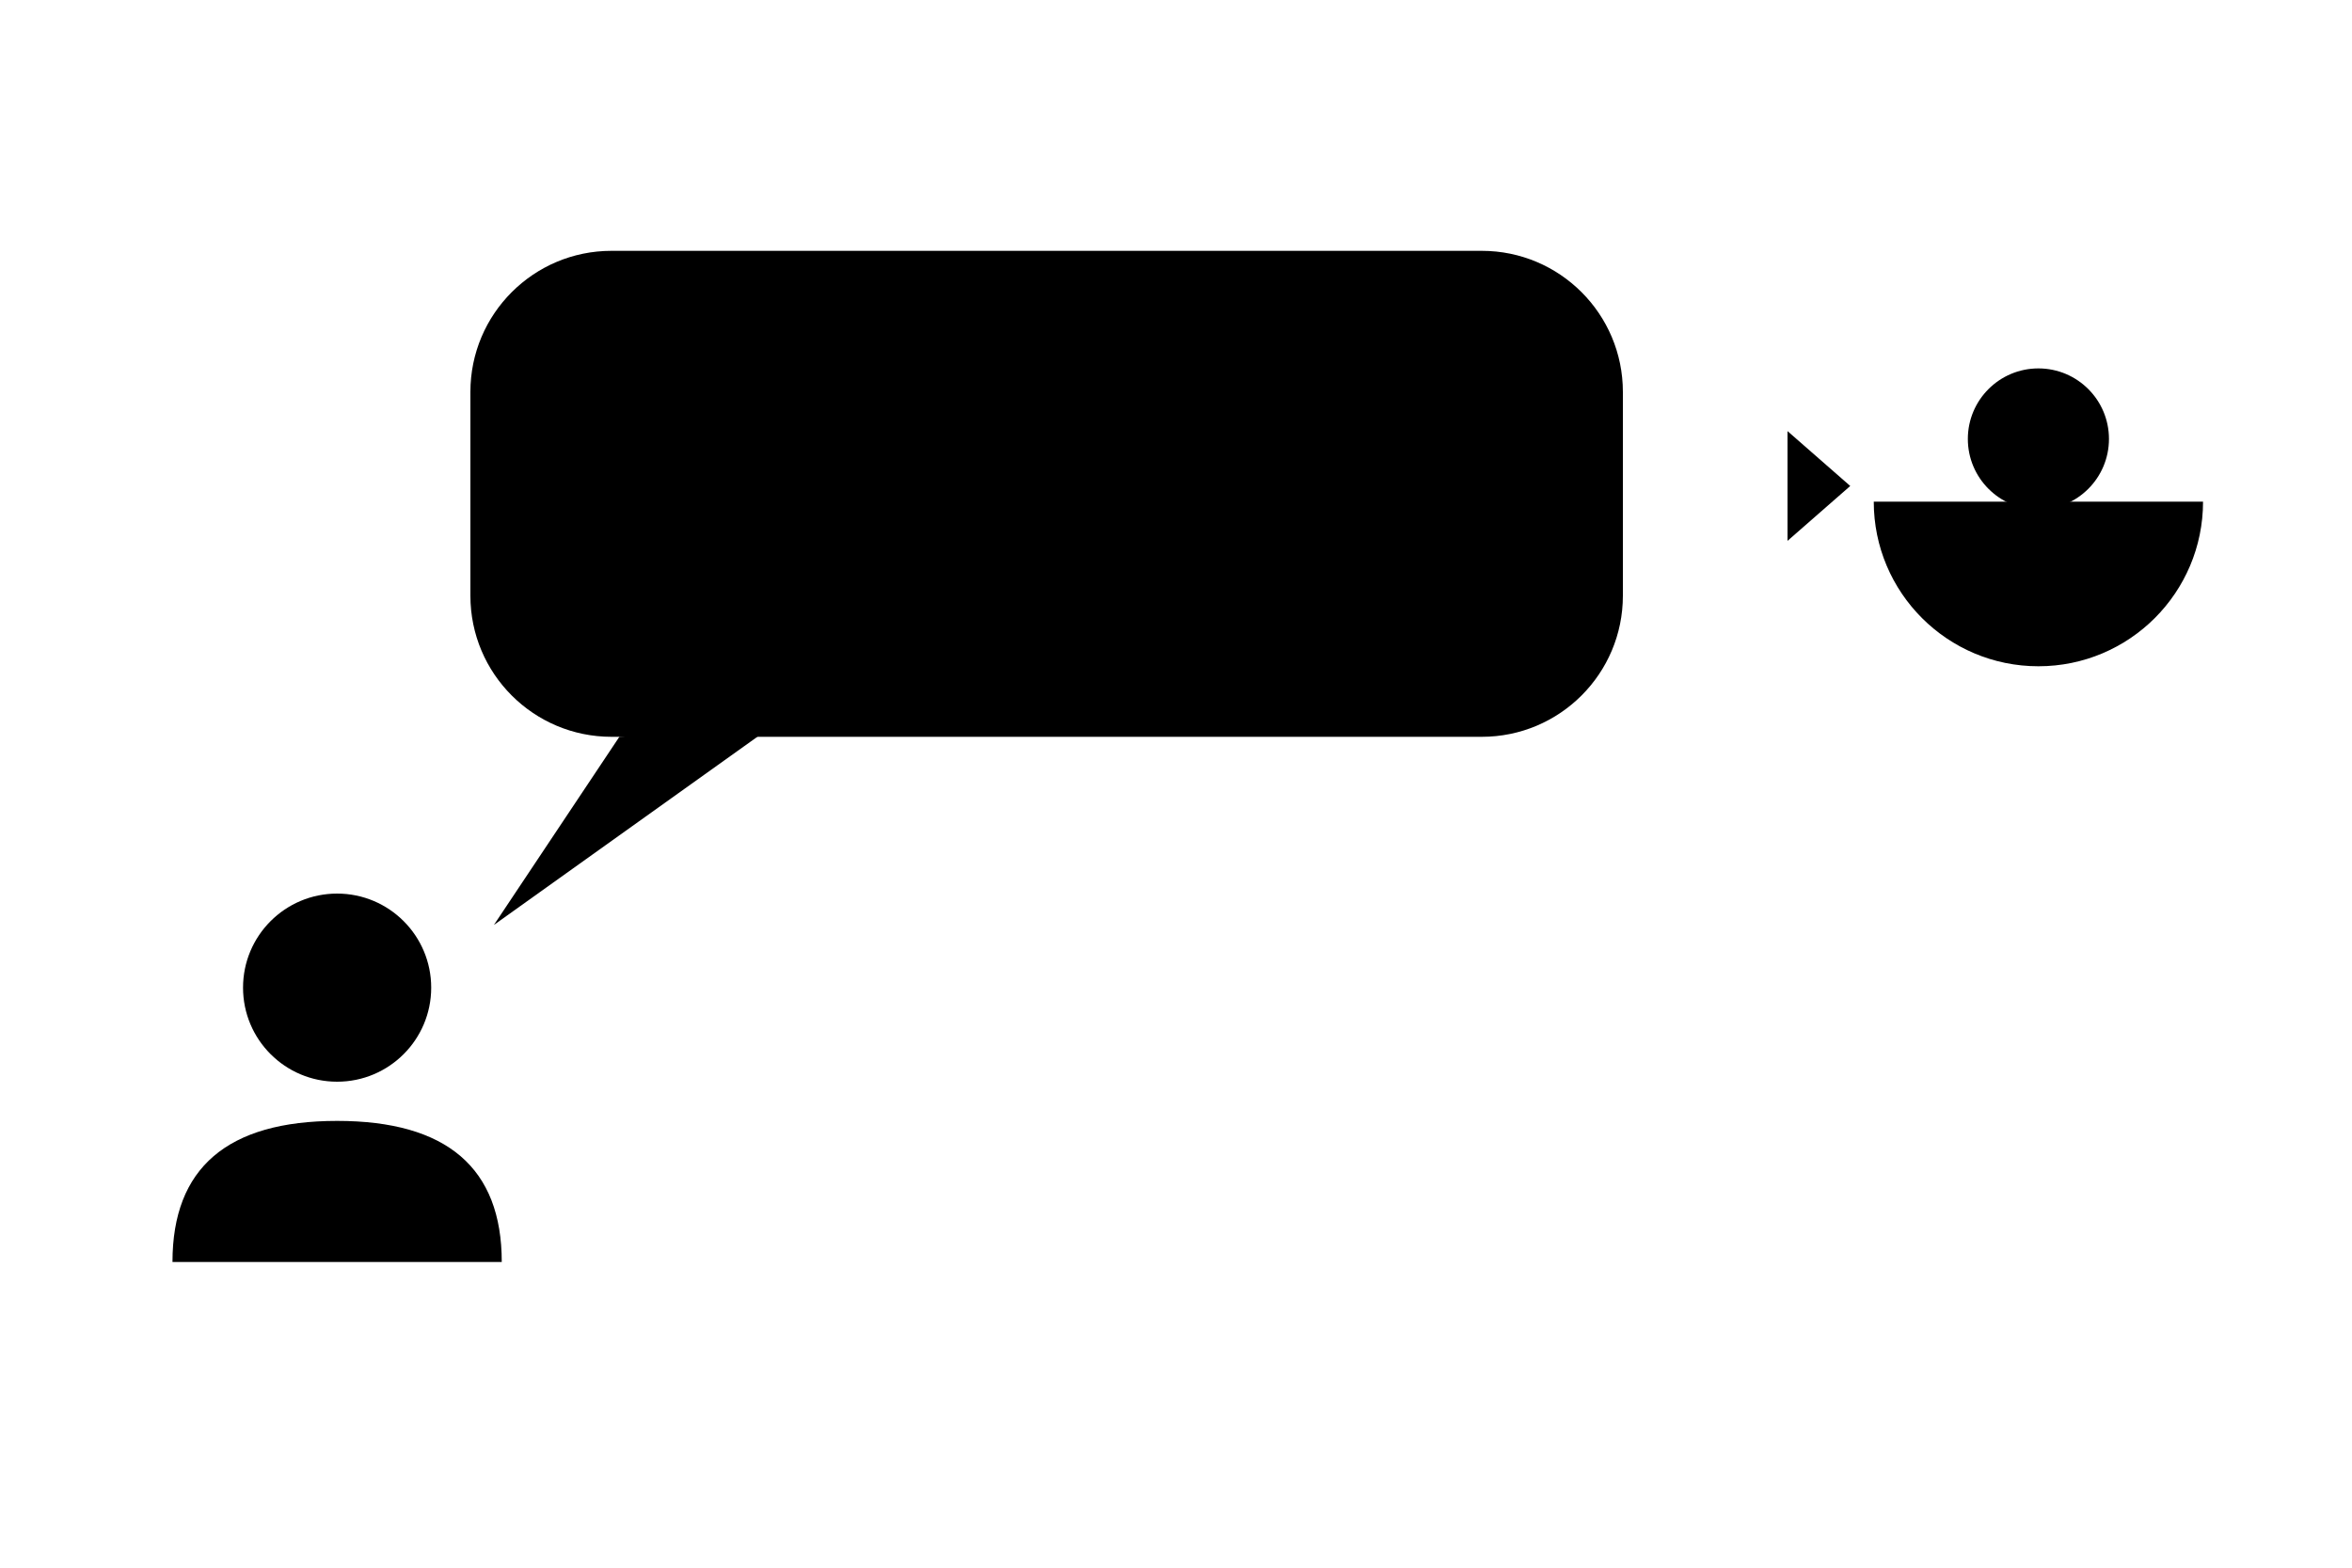
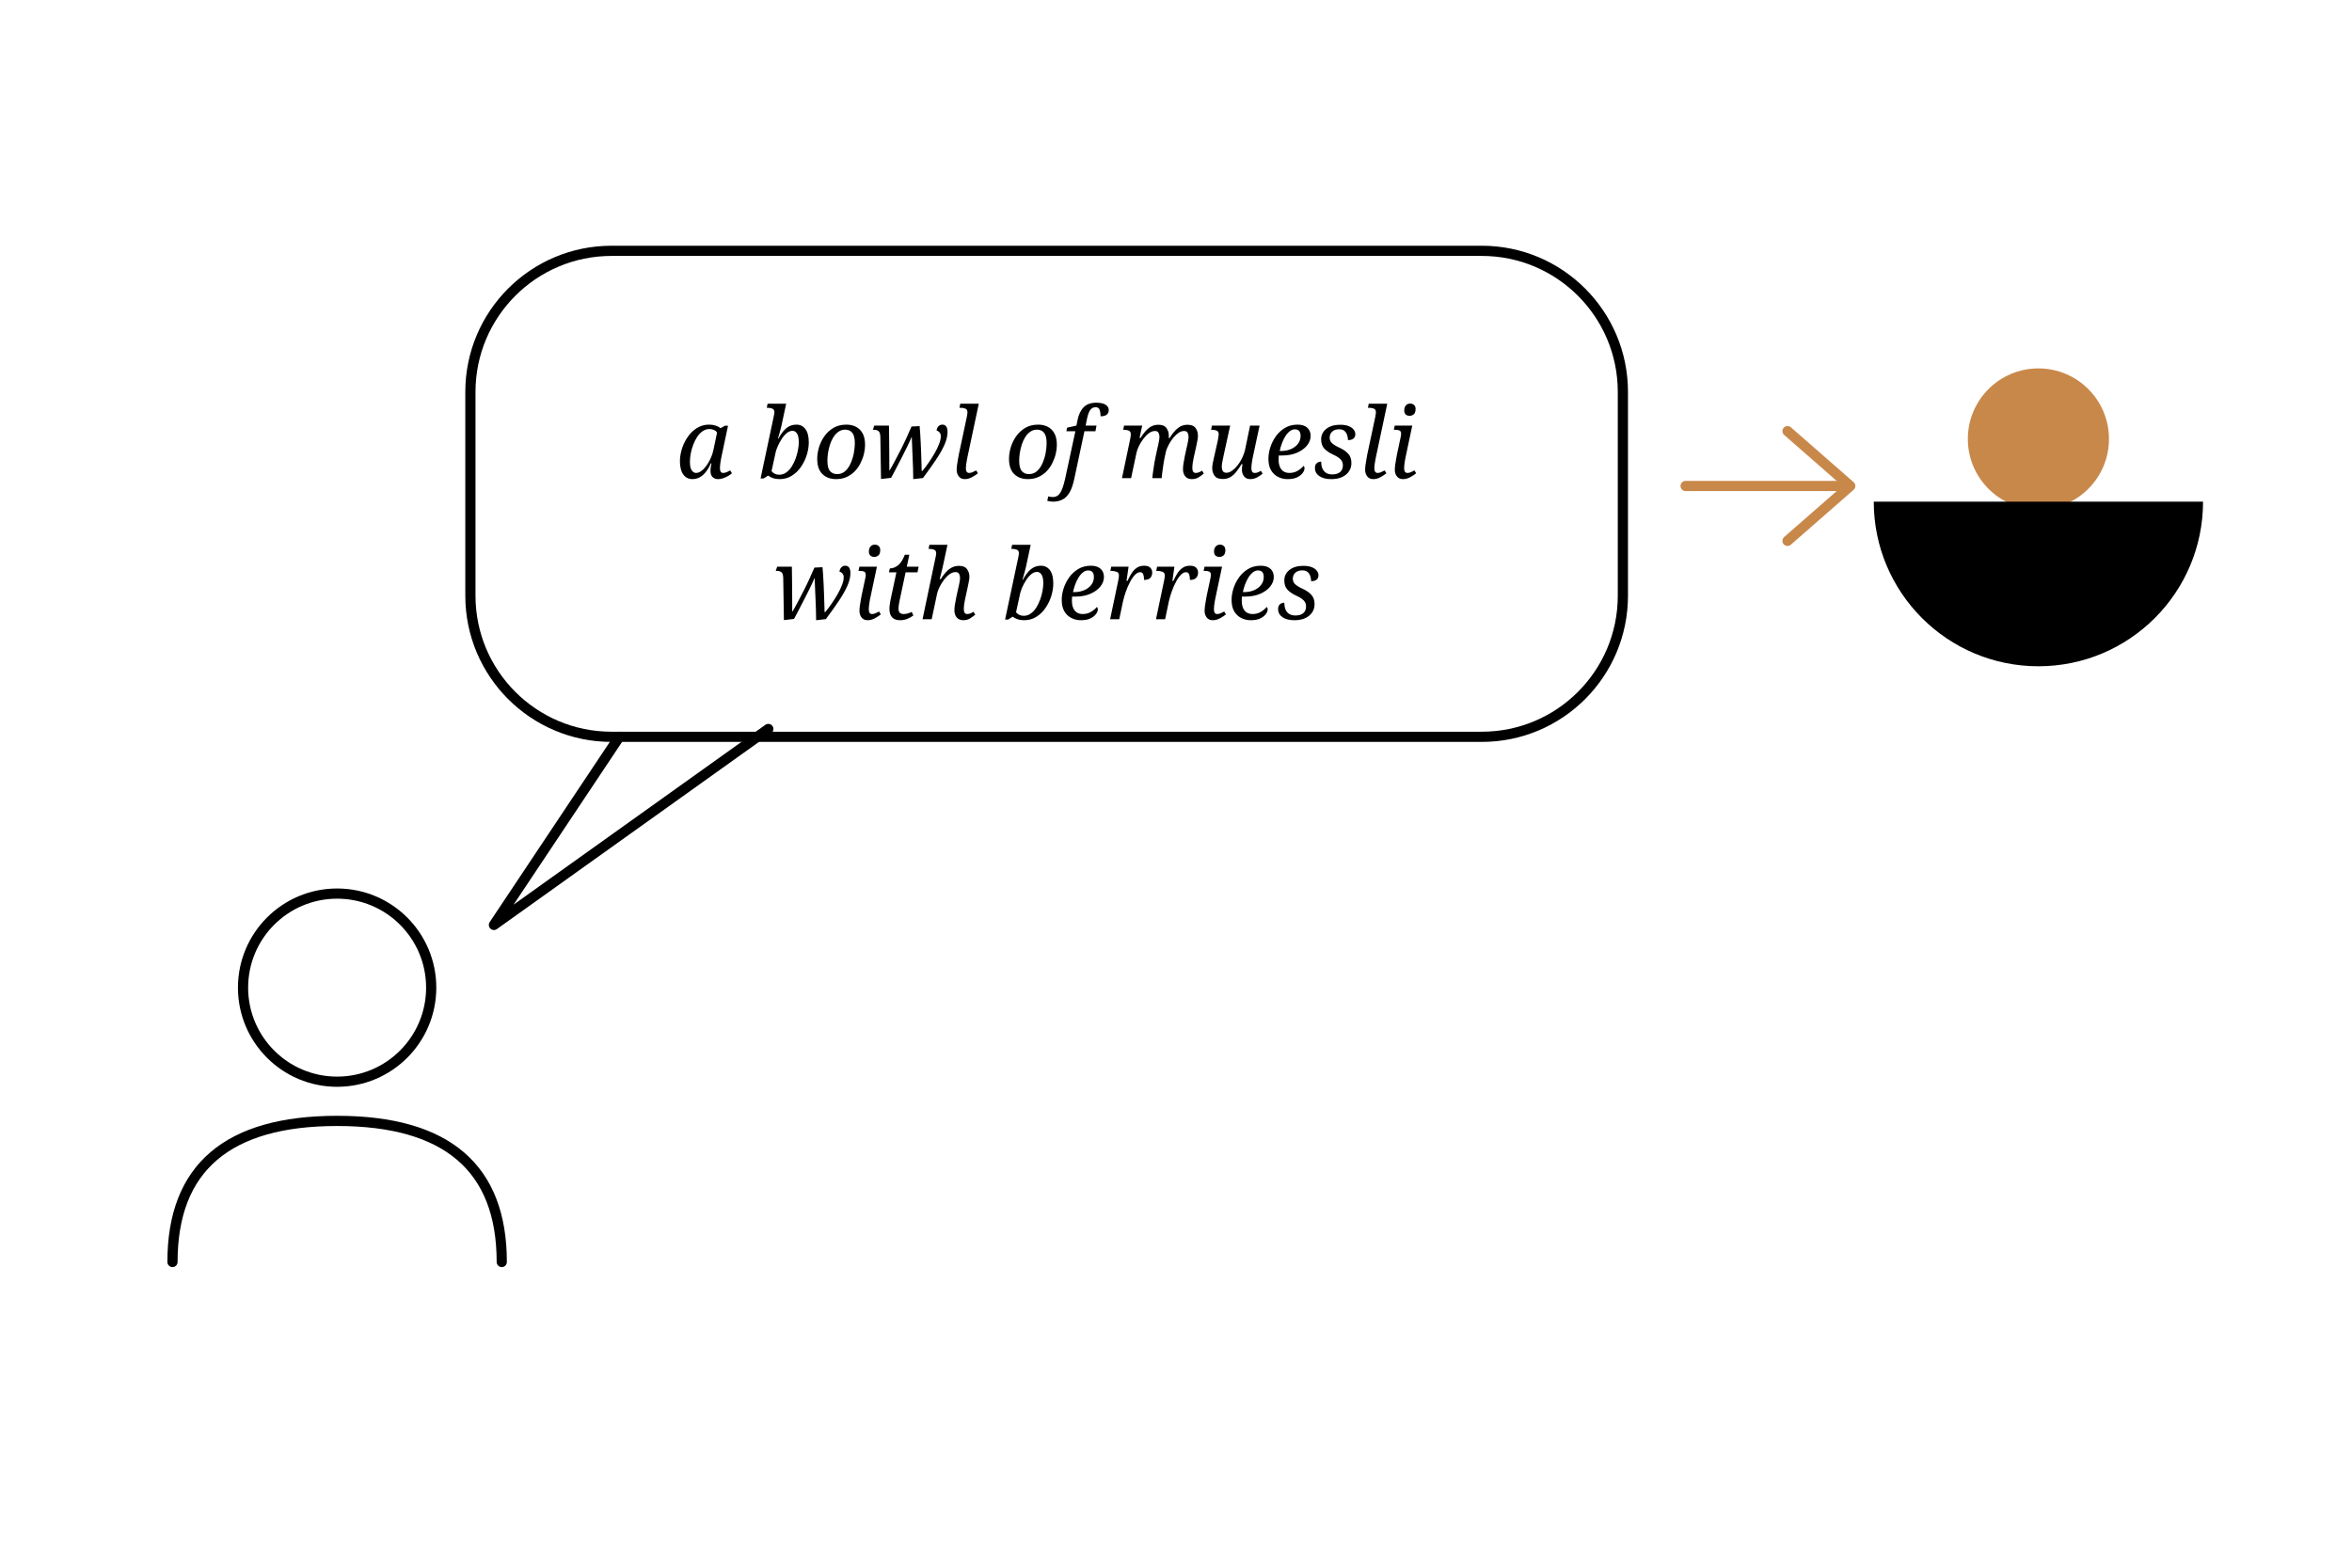
<svg xmlns="http://www.w3.org/2000/svg" viewBox="0 0 600 400" width="600" height="400">
+   <defs>
+     <style>.ln{stroke:currentColor;stroke-width:2.6;fill:none;stroke-linecap:round;stroke-linejoin:round}.ln-thin{stroke:currentColor;stroke-width:1.7;fill:none;stroke-linecap:round;stroke-linejoin:round}.am{stroke:#C8884A;stroke-width:2.6;fill:none;stroke-linecap:round;stroke-linejoin:round}.am-fill{fill:#C8884A}.dash{stroke-dasharray:6 4}</style>
+   </defs>
  <g class="ill">
    <circle class="ln" cx="86" cy="252" r="24" />
    <path class="ln" d="M44 322 Q44 286 86 286 Q128 286 128 322" />
    <rect class="ln" x="120" y="64" width="294" height="124" rx="36" />
    <path class="ln" d="M158 188 L126 236 L196 186" />
    <text x="267" y="122" text-anchor="middle" font-family="'Newsreader',serif" font-style="italic" font-size="25" fill="currentColor">a bowl of muesli</text>
    <text x="267" y="158" text-anchor="middle" font-family="'Newsreader',serif" font-style="italic" font-size="25" fill="currentColor">with berries</text>
    <path class="am" d="M430 124 L470 124" />
    <path class="am" d="M456 110 L472 124 L456 138" />
    <circle class="am-fill" cx="520" cy="112" r="18" />
    <path d="M478 128 A 42 42 0 0 0 562 128 Z" fill="currentColor" />
  </g>
</svg>
